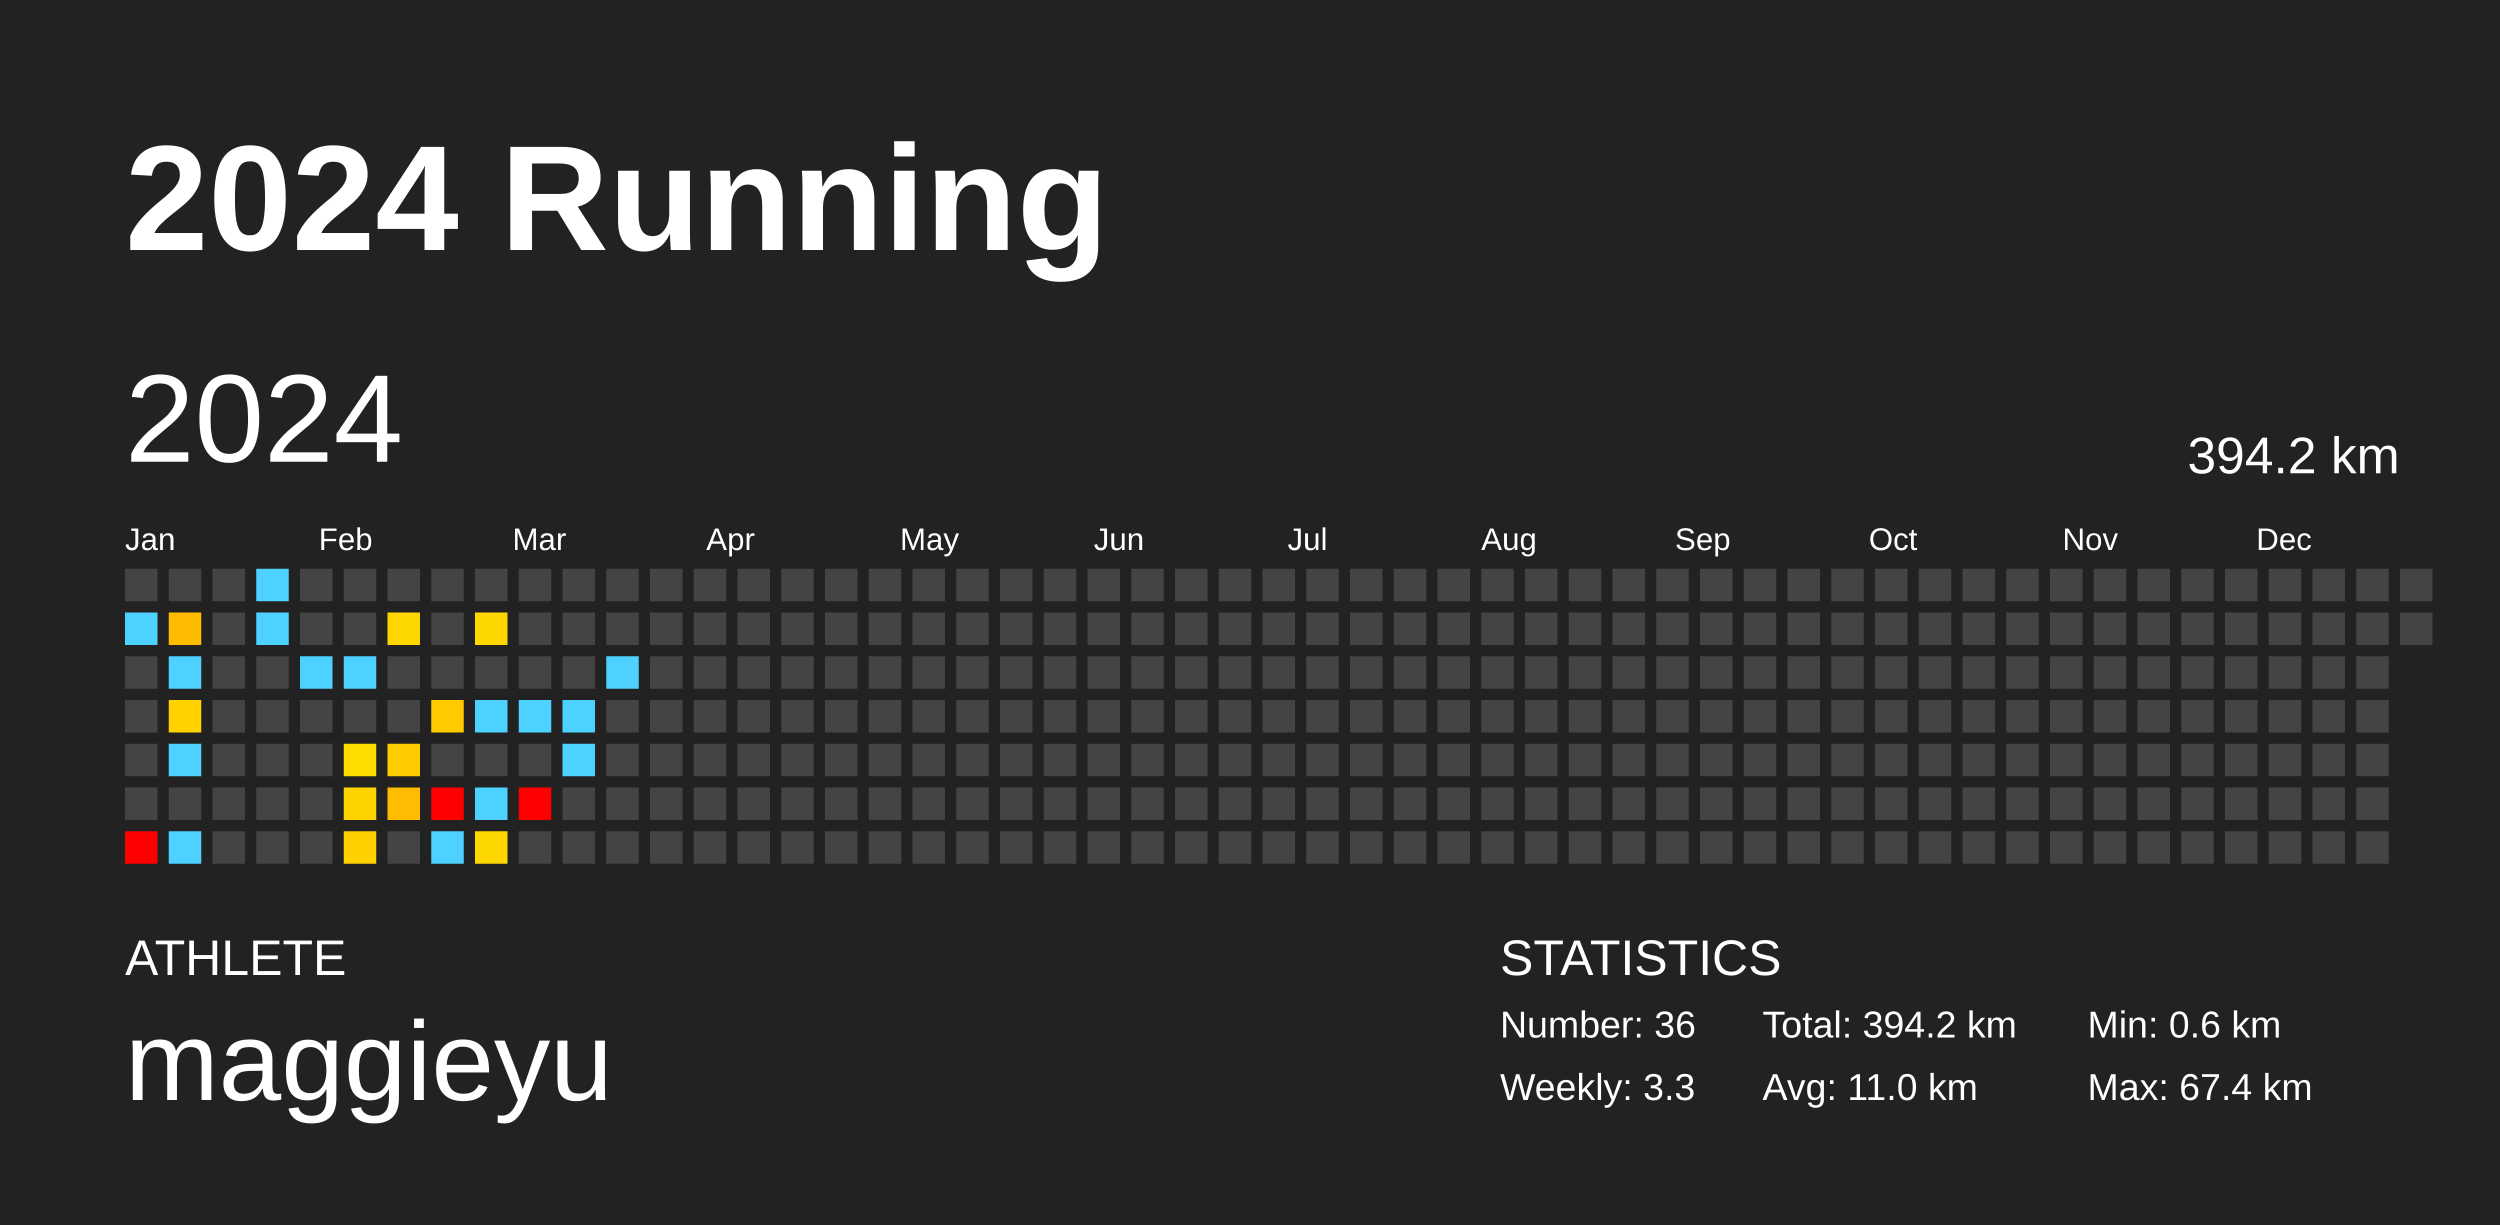
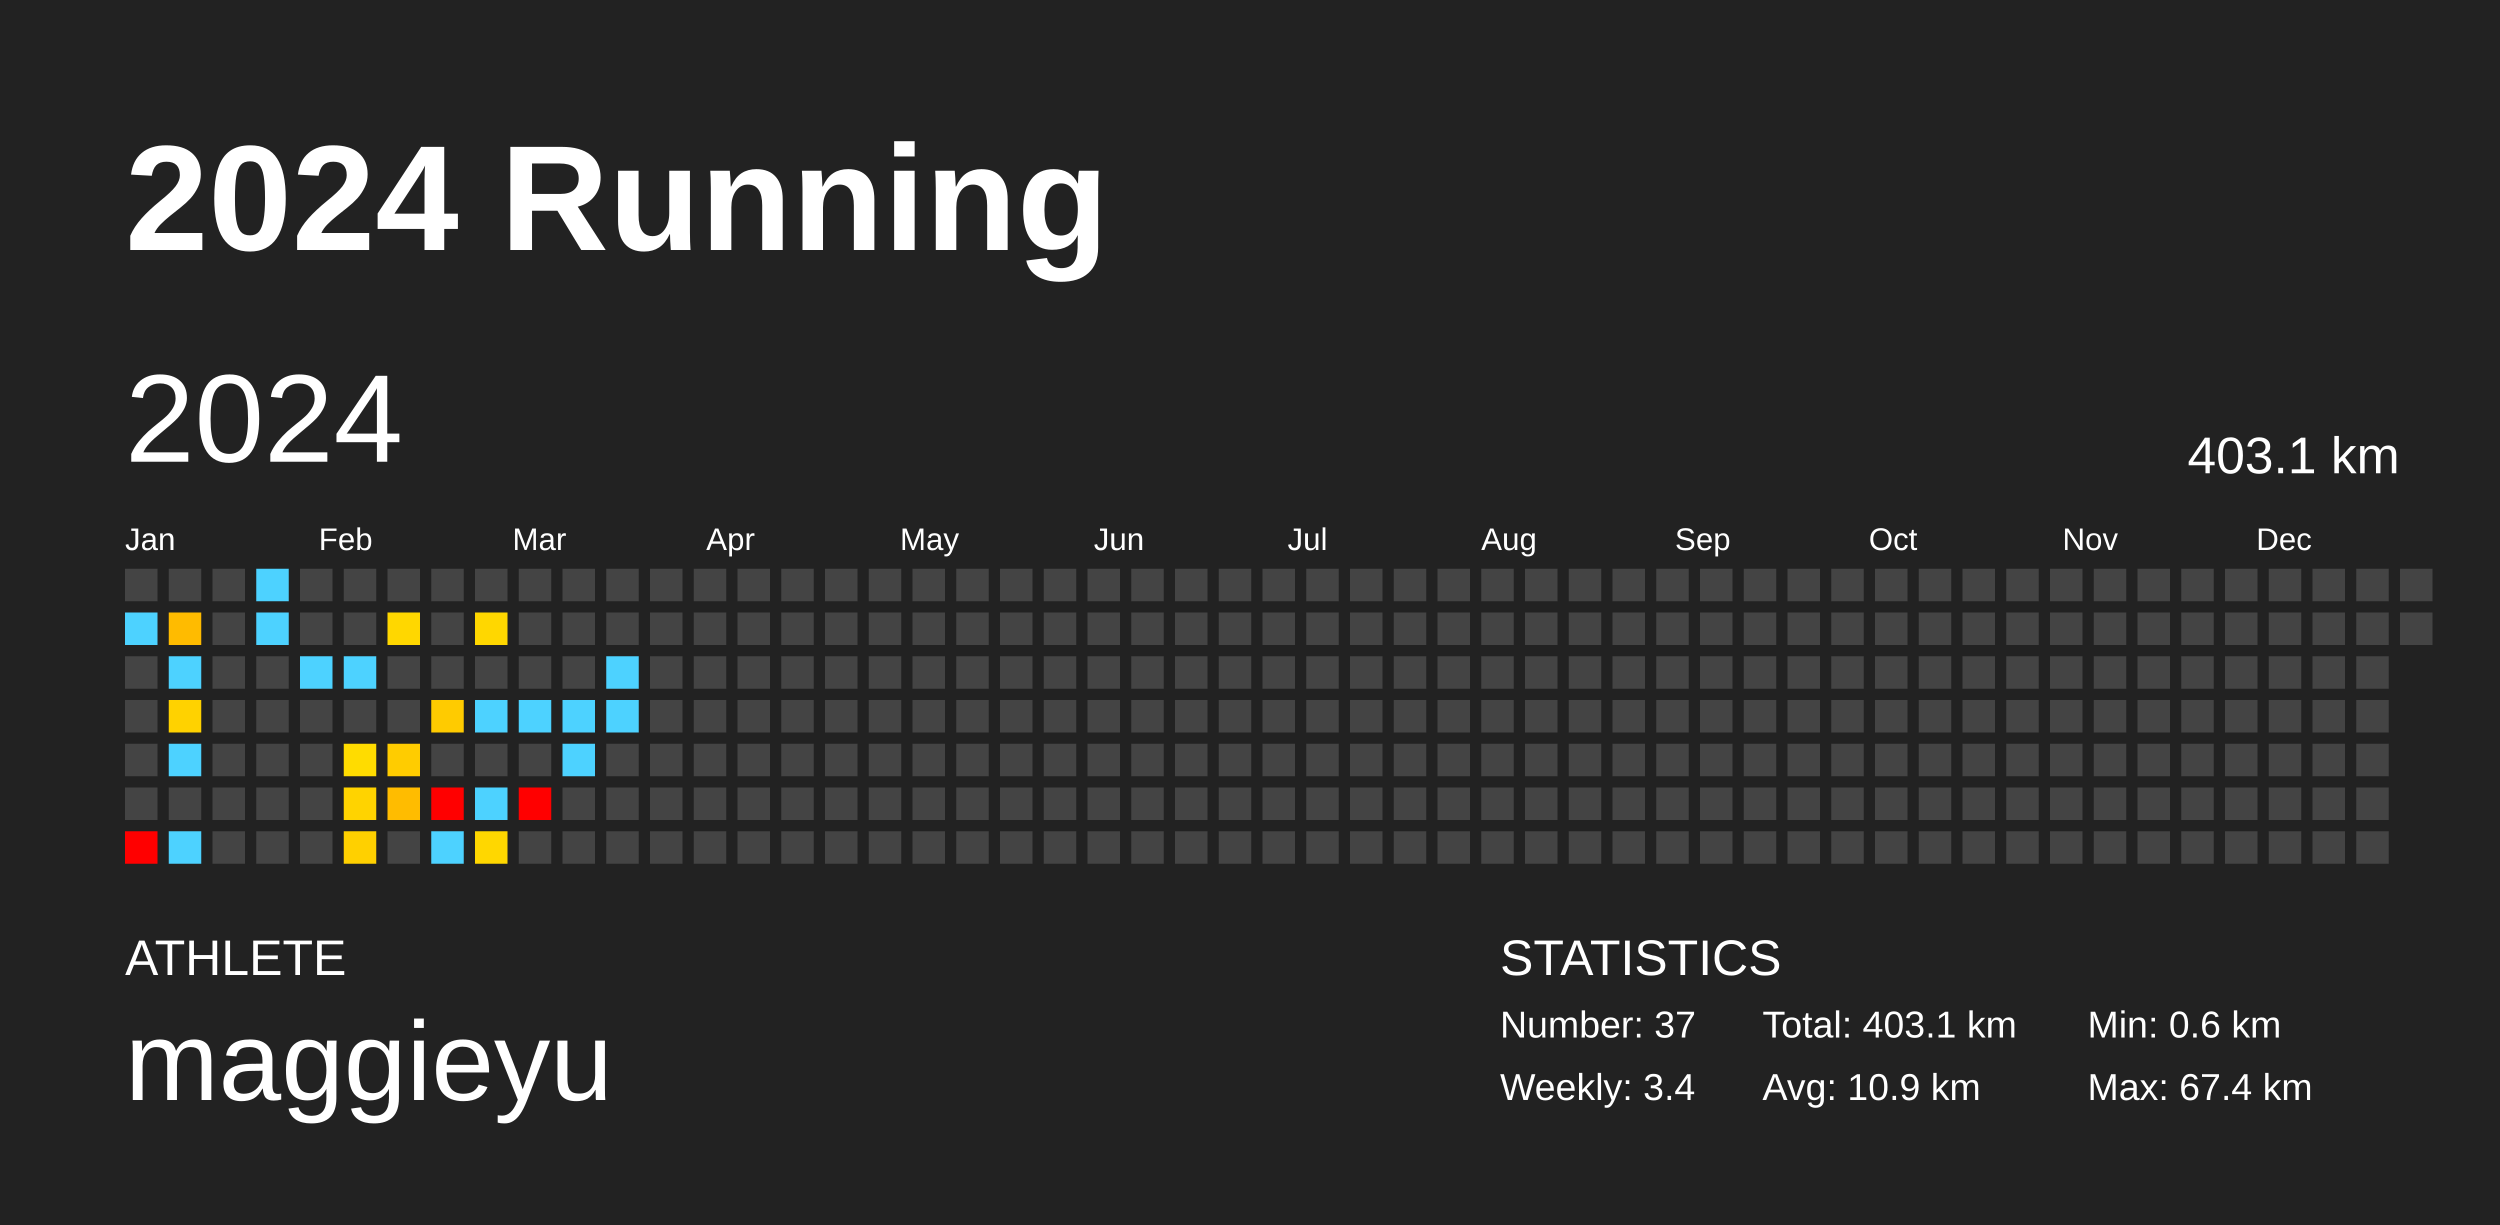
<svg xmlns="http://www.w3.org/2000/svg" baseProfile="full" height="98mm" version="1.1" viewBox="0,0,200,98" width="200mm">
  <defs />
  <rect fill="#222222" height="98" width="200" x="0" y="0" />
  <text fill="#FFFFFF" style="font-size:12px; font-family:Arial; font-weight:bold;" x="10" y="20">2024 Running</text>
  <text fill="#FFFFFF" style="font-size:4px; font-family:Arial" x="10" y="78">ATHLETE</text>
  <text fill="#FFFFFF" style="font-size:9px; font-family:Arial" x="10" y="88">maggieyu</text>
  <text fill="#FFFFFF" style="font-size:4px; font-family:Arial" x="120" y="78">STATISTICS</text>
-   <text fill="#FFFFFF" style="font-size:3px; font-family:Arial" x="120" y="83">Number: 36</text>
-   <text fill="#FFFFFF" style="font-size:3px; font-family:Arial" x="120" y="88">Weekly: 3.3</text>
-   <text fill="#FFFFFF" style="font-size:3px; font-family:Arial" x="141" y="83">Total: 394.2 km</text>
-   <text fill="#FFFFFF" style="font-size:3px; font-family:Arial" x="141" y="88">Avg: 11.0 km</text>
+   <text fill="#FFFFFF" style="font-size:3px; font-family:Arial" x="120" y="83">Number: 37</text>
+   <text fill="#FFFFFF" style="font-size:3px; font-family:Arial" x="120" y="88">Weekly: 3.4</text>
+   <text fill="#FFFFFF" style="font-size:3px; font-family:Arial" x="141" y="83">Total: 403.1 km</text>
+   <text fill="#FFFFFF" style="font-size:3px; font-family:Arial" x="141" y="88">Avg: 10.9 km</text>
  <text fill="#FFFFFF" style="font-size:3px; font-family:Arial" x="167" y="83">Min: 0.6 km</text>
  <text fill="#FFFFFF" style="font-size:3px; font-family:Arial" x="167" y="88">Max: 67.4 km</text>
  <text dominant-baseline="hanging" fill="#FFFFFF" style="font-size:10.0px; font-family:Arial;" x="10" y="30">2024</text>
-   <text dominant-baseline="hanging" fill="#FFFFFF" style="font-size:4.125px; font-family:Arial;" x="175" y="35">394.2 km</text>
+   <text dominant-baseline="hanging" fill="#FFFFFF" style="font-size:4.125px; font-family:Arial;" x="175" y="35">403.1 km</text>
  <text fill="#FFFFFF" style="font-size:2.5px; font-family:Arial" x="10.0" y="44">Jan</text>
  <text fill="#FFFFFF" style="font-size:2.5px; font-family:Arial" x="25.5" y="44">Feb</text>
  <text fill="#FFFFFF" style="font-size:2.5px; font-family:Arial" x="41.0" y="44">Mar</text>
  <text fill="#FFFFFF" style="font-size:2.5px; font-family:Arial" x="56.5" y="44">Apr</text>
  <text fill="#FFFFFF" style="font-size:2.5px; font-family:Arial" x="72.0" y="44">May</text>
  <text fill="#FFFFFF" style="font-size:2.5px; font-family:Arial" x="87.5" y="44">Jun</text>
  <text fill="#FFFFFF" style="font-size:2.5px; font-family:Arial" x="103.0" y="44">Jul</text>
  <text fill="#FFFFFF" style="font-size:2.5px; font-family:Arial" x="118.5" y="44">Aug</text>
  <text fill="#FFFFFF" style="font-size:2.5px; font-family:Arial" x="134.0" y="44">Sep</text>
  <text fill="#FFFFFF" style="font-size:2.5px; font-family:Arial" x="149.5" y="44">Oct</text>
  <text fill="#FFFFFF" style="font-size:2.5px; font-family:Arial" x="165.0" y="44">Nov</text>
  <text fill="#FFFFFF" style="font-size:2.5px; font-family:Arial" x="180.5" y="44">Dec</text>
  <rect fill="#444444" height="2.6" width="2.6" x="10.0" y="45.5" />
  <rect fill="#4dd2ff" height="2.6" width="2.6" x="10.0" y="49.0" />
  <rect fill="#444444" height="2.6" width="2.6" x="10.0" y="52.5" />
  <rect fill="#444444" height="2.6" width="2.6" x="10.0" y="56.0" />
  <rect fill="#444444" height="2.6" width="2.6" x="10.0" y="59.5" />
  <rect fill="#444444" height="2.6" width="2.6" x="10.0" y="63.0" />
  <rect fill="red" height="2.6" width="2.6" x="10.0" y="66.5" />
  <rect fill="#444444" height="2.6" width="2.6" x="13.5" y="45.5" />
  <rect fill="#ffbb00" height="2.6" width="2.6" x="13.5" y="49.0" />
  <rect fill="#4dd2ff" height="2.6" width="2.6" x="13.5" y="52.5" />
  <rect fill="#ffd200" height="2.6" width="2.6" x="13.5" y="56.0" />
  <rect fill="#4dd2ff" height="2.6" width="2.6" x="13.5" y="59.5" />
  <rect fill="#444444" height="2.6" width="2.6" x="13.5" y="63.0" />
  <rect fill="#4dd2ff" height="2.6" width="2.6" x="13.5" y="66.5" />
  <rect fill="#444444" height="2.6" width="2.6" x="17.0" y="45.5" />
  <rect fill="#444444" height="2.6" width="2.6" x="17.0" y="49.0" />
  <rect fill="#444444" height="2.6" width="2.6" x="17.0" y="52.5" />
  <rect fill="#444444" height="2.6" width="2.6" x="17.0" y="56.0" />
  <rect fill="#444444" height="2.6" width="2.6" x="17.0" y="59.5" />
  <rect fill="#444444" height="2.6" width="2.6" x="17.0" y="63.0" />
  <rect fill="#444444" height="2.6" width="2.6" x="17.0" y="66.5" />
  <rect fill="#4dd2ff" height="2.6" width="2.6" x="20.5" y="45.5" />
  <rect fill="#4dd2ff" height="2.6" width="2.6" x="20.5" y="49.0" />
  <rect fill="#444444" height="2.6" width="2.6" x="20.5" y="52.5" />
  <rect fill="#444444" height="2.6" width="2.6" x="20.5" y="56.0" />
  <rect fill="#444444" height="2.6" width="2.6" x="20.5" y="59.5" />
  <rect fill="#444444" height="2.6" width="2.6" x="20.5" y="63.0" />
  <rect fill="#444444" height="2.6" width="2.6" x="20.5" y="66.5" />
  <rect fill="#444444" height="2.6" width="2.6" x="24.0" y="45.5" />
  <rect fill="#444444" height="2.6" width="2.6" x="24.0" y="49.0" />
  <rect fill="#4dd2ff" height="2.6" width="2.6" x="24.0" y="52.5" />
  <rect fill="#444444" height="2.6" width="2.6" x="24.0" y="56.0" />
  <rect fill="#444444" height="2.6" width="2.6" x="24.0" y="59.5" />
  <rect fill="#444444" height="2.6" width="2.6" x="24.0" y="63.0" />
  <rect fill="#444444" height="2.6" width="2.6" x="24.0" y="66.5" />
  <rect fill="#444444" height="2.6" width="2.6" x="27.5" y="45.5" />
  <rect fill="#444444" height="2.6" width="2.6" x="27.5" y="49.0" />
  <rect fill="#4dd2ff" height="2.6" width="2.6" x="27.5" y="52.5" />
  <rect fill="#444444" height="2.6" width="2.6" x="27.5" y="56.0" />
  <rect fill="#ffdc00" height="2.6" width="2.6" x="27.5" y="59.5" />
  <rect fill="#ffd300" height="2.6" width="2.6" x="27.5" y="63.0" />
  <rect fill="#ffd000" height="2.6" width="2.6" x="27.5" y="66.5" />
  <rect fill="#444444" height="2.6" width="2.6" x="31.0" y="45.5" />
  <rect fill="#ffd700" height="2.6" width="2.6" x="31.0" y="49.0" />
  <rect fill="#444444" height="2.6" width="2.6" x="31.0" y="52.5" />
  <rect fill="#444444" height="2.6" width="2.6" x="31.0" y="56.0" />
  <rect fill="#ffcc00" height="2.6" width="2.6" x="31.0" y="59.5" />
  <rect fill="#ffbc00" height="2.6" width="2.6" x="31.0" y="63.0" />
  <rect fill="#444444" height="2.6" width="2.6" x="31.0" y="66.5" />
  <rect fill="#444444" height="2.6" width="2.6" x="34.5" y="45.5" />
  <rect fill="#444444" height="2.6" width="2.6" x="34.5" y="49.0" />
  <rect fill="#444444" height="2.6" width="2.6" x="34.5" y="52.5" />
  <rect fill="#ffcb00" height="2.6" width="2.6" x="34.5" y="56.0" />
  <rect fill="#444444" height="2.6" width="2.6" x="34.5" y="59.5" />
  <rect fill="red" height="2.6" width="2.6" x="34.5" y="63.0" />
  <rect fill="#4dd2ff" height="2.6" width="2.6" x="34.5" y="66.5" />
  <rect fill="#444444" height="2.6" width="2.6" x="38.0" y="45.5" />
  <rect fill="#ffd700" height="2.6" width="2.6" x="38.0" y="49.0" />
  <rect fill="#444444" height="2.6" width="2.6" x="38.0" y="52.5" />
  <rect fill="#4dd2ff" height="2.6" width="2.6" x="38.0" y="56.0" />
  <rect fill="#444444" height="2.6" width="2.6" x="38.0" y="59.5" />
  <rect fill="#4dd2ff" height="2.6" width="2.6" x="38.0" y="63.0" />
  <rect fill="#ffd700" height="2.6" width="2.6" x="38.0" y="66.5" />
  <rect fill="#444444" height="2.6" width="2.6" x="41.5" y="45.5" />
  <rect fill="#444444" height="2.6" width="2.6" x="41.5" y="49.0" />
  <rect fill="#444444" height="2.6" width="2.6" x="41.5" y="52.5" />
  <rect fill="#4dd2ff" height="2.6" width="2.6" x="41.5" y="56.0" />
  <rect fill="#444444" height="2.6" width="2.6" x="41.5" y="59.5" />
  <rect fill="red" height="2.6" width="2.6" x="41.5" y="63.0" />
  <rect fill="#444444" height="2.6" width="2.6" x="41.5" y="66.5" />
  <rect fill="#444444" height="2.6" width="2.6" x="45.0" y="45.5" />
  <rect fill="#444444" height="2.6" width="2.6" x="45.0" y="49.0" />
  <rect fill="#444444" height="2.6" width="2.6" x="45.0" y="52.5" />
  <rect fill="#4dd2ff" height="2.6" width="2.6" x="45.0" y="56.0" />
  <rect fill="#4dd2ff" height="2.6" width="2.6" x="45.0" y="59.5" />
  <rect fill="#444444" height="2.6" width="2.6" x="45.0" y="63.0" />
  <rect fill="#444444" height="2.6" width="2.6" x="45.0" y="66.5" />
  <rect fill="#444444" height="2.6" width="2.6" x="48.5" y="45.5" />
  <rect fill="#444444" height="2.6" width="2.6" x="48.5" y="49.0" />
  <rect fill="#4dd2ff" height="2.6" width="2.6" x="48.5" y="52.5" />
-   <rect fill="#444444" height="2.6" width="2.6" x="48.5" y="56.0" />
+   <rect fill="#4dd2ff" height="2.6" width="2.6" x="48.5" y="56.0" />
  <rect fill="#444444" height="2.6" width="2.6" x="48.5" y="59.5" />
  <rect fill="#444444" height="2.6" width="2.6" x="48.5" y="63.0" />
  <rect fill="#444444" height="2.6" width="2.6" x="48.5" y="66.5" />
  <rect fill="#444444" height="2.6" width="2.6" x="52.0" y="45.5" />
  <rect fill="#444444" height="2.6" width="2.6" x="52.0" y="49.0" />
  <rect fill="#444444" height="2.6" width="2.6" x="52.0" y="52.5" />
  <rect fill="#444444" height="2.6" width="2.6" x="52.0" y="56.0" />
  <rect fill="#444444" height="2.6" width="2.6" x="52.0" y="59.5" />
  <rect fill="#444444" height="2.6" width="2.6" x="52.0" y="63.0" />
  <rect fill="#444444" height="2.6" width="2.6" x="52.0" y="66.5" />
  <rect fill="#444444" height="2.6" width="2.6" x="55.5" y="45.5" />
  <rect fill="#444444" height="2.6" width="2.6" x="55.5" y="49.0" />
  <rect fill="#444444" height="2.6" width="2.6" x="55.5" y="52.5" />
  <rect fill="#444444" height="2.6" width="2.6" x="55.5" y="56.0" />
  <rect fill="#444444" height="2.6" width="2.6" x="55.5" y="59.5" />
  <rect fill="#444444" height="2.6" width="2.6" x="55.5" y="63.0" />
  <rect fill="#444444" height="2.6" width="2.6" x="55.5" y="66.5" />
  <rect fill="#444444" height="2.6" width="2.6" x="59.0" y="45.5" />
  <rect fill="#444444" height="2.6" width="2.6" x="59.0" y="49.0" />
  <rect fill="#444444" height="2.6" width="2.6" x="59.0" y="52.5" />
  <rect fill="#444444" height="2.6" width="2.6" x="59.0" y="56.0" />
  <rect fill="#444444" height="2.6" width="2.6" x="59.0" y="59.5" />
  <rect fill="#444444" height="2.6" width="2.6" x="59.0" y="63.0" />
  <rect fill="#444444" height="2.6" width="2.6" x="59.0" y="66.5" />
  <rect fill="#444444" height="2.6" width="2.6" x="62.5" y="45.5" />
  <rect fill="#444444" height="2.6" width="2.6" x="62.5" y="49.0" />
  <rect fill="#444444" height="2.6" width="2.6" x="62.5" y="52.5" />
  <rect fill="#444444" height="2.6" width="2.6" x="62.5" y="56.0" />
  <rect fill="#444444" height="2.6" width="2.6" x="62.5" y="59.5" />
  <rect fill="#444444" height="2.6" width="2.6" x="62.5" y="63.0" />
  <rect fill="#444444" height="2.6" width="2.6" x="62.5" y="66.5" />
  <rect fill="#444444" height="2.6" width="2.6" x="66.0" y="45.5" />
  <rect fill="#444444" height="2.6" width="2.6" x="66.0" y="49.0" />
  <rect fill="#444444" height="2.6" width="2.6" x="66.0" y="52.5" />
  <rect fill="#444444" height="2.6" width="2.6" x="66.0" y="56.0" />
  <rect fill="#444444" height="2.6" width="2.6" x="66.0" y="59.5" />
  <rect fill="#444444" height="2.6" width="2.6" x="66.0" y="63.0" />
  <rect fill="#444444" height="2.6" width="2.6" x="66.0" y="66.5" />
  <rect fill="#444444" height="2.6" width="2.6" x="69.5" y="45.5" />
  <rect fill="#444444" height="2.6" width="2.6" x="69.5" y="49.0" />
  <rect fill="#444444" height="2.6" width="2.6" x="69.5" y="52.5" />
  <rect fill="#444444" height="2.6" width="2.6" x="69.5" y="56.0" />
  <rect fill="#444444" height="2.6" width="2.6" x="69.5" y="59.5" />
  <rect fill="#444444" height="2.6" width="2.6" x="69.5" y="63.0" />
  <rect fill="#444444" height="2.6" width="2.6" x="69.5" y="66.5" />
  <rect fill="#444444" height="2.6" width="2.6" x="73.0" y="45.5" />
  <rect fill="#444444" height="2.6" width="2.6" x="73.0" y="49.0" />
  <rect fill="#444444" height="2.6" width="2.6" x="73.0" y="52.5" />
  <rect fill="#444444" height="2.6" width="2.6" x="73.0" y="56.0" />
  <rect fill="#444444" height="2.6" width="2.6" x="73.0" y="59.5" />
  <rect fill="#444444" height="2.6" width="2.6" x="73.0" y="63.0" />
  <rect fill="#444444" height="2.6" width="2.6" x="73.0" y="66.5" />
  <rect fill="#444444" height="2.6" width="2.6" x="76.5" y="45.5" />
  <rect fill="#444444" height="2.6" width="2.6" x="76.5" y="49.0" />
  <rect fill="#444444" height="2.6" width="2.6" x="76.5" y="52.5" />
  <rect fill="#444444" height="2.6" width="2.6" x="76.5" y="56.0" />
  <rect fill="#444444" height="2.6" width="2.6" x="76.5" y="59.5" />
  <rect fill="#444444" height="2.6" width="2.6" x="76.5" y="63.0" />
  <rect fill="#444444" height="2.6" width="2.6" x="76.5" y="66.5" />
  <rect fill="#444444" height="2.6" width="2.6" x="80.0" y="45.5" />
  <rect fill="#444444" height="2.6" width="2.6" x="80.0" y="49.0" />
  <rect fill="#444444" height="2.6" width="2.6" x="80.0" y="52.5" />
  <rect fill="#444444" height="2.6" width="2.6" x="80.0" y="56.0" />
  <rect fill="#444444" height="2.6" width="2.6" x="80.0" y="59.5" />
  <rect fill="#444444" height="2.6" width="2.6" x="80.0" y="63.0" />
  <rect fill="#444444" height="2.6" width="2.6" x="80.0" y="66.5" />
  <rect fill="#444444" height="2.6" width="2.6" x="83.5" y="45.5" />
  <rect fill="#444444" height="2.6" width="2.6" x="83.5" y="49.0" />
  <rect fill="#444444" height="2.6" width="2.6" x="83.5" y="52.5" />
  <rect fill="#444444" height="2.6" width="2.6" x="83.5" y="56.0" />
  <rect fill="#444444" height="2.6" width="2.6" x="83.5" y="59.5" />
  <rect fill="#444444" height="2.6" width="2.6" x="83.5" y="63.0" />
  <rect fill="#444444" height="2.6" width="2.6" x="83.5" y="66.5" />
  <rect fill="#444444" height="2.6" width="2.6" x="87.0" y="45.5" />
  <rect fill="#444444" height="2.6" width="2.6" x="87.0" y="49.0" />
  <rect fill="#444444" height="2.6" width="2.6" x="87.0" y="52.5" />
  <rect fill="#444444" height="2.6" width="2.6" x="87.0" y="56.0" />
  <rect fill="#444444" height="2.6" width="2.6" x="87.0" y="59.5" />
  <rect fill="#444444" height="2.6" width="2.6" x="87.0" y="63.0" />
  <rect fill="#444444" height="2.6" width="2.6" x="87.0" y="66.5" />
  <rect fill="#444444" height="2.6" width="2.6" x="90.5" y="45.5" />
  <rect fill="#444444" height="2.6" width="2.6" x="90.5" y="49.0" />
  <rect fill="#444444" height="2.6" width="2.6" x="90.5" y="52.5" />
  <rect fill="#444444" height="2.6" width="2.6" x="90.5" y="56.0" />
  <rect fill="#444444" height="2.6" width="2.6" x="90.5" y="59.5" />
  <rect fill="#444444" height="2.6" width="2.6" x="90.5" y="63.0" />
  <rect fill="#444444" height="2.6" width="2.6" x="90.5" y="66.5" />
  <rect fill="#444444" height="2.6" width="2.6" x="94.0" y="45.5" />
  <rect fill="#444444" height="2.6" width="2.6" x="94.0" y="49.0" />
  <rect fill="#444444" height="2.6" width="2.6" x="94.0" y="52.5" />
  <rect fill="#444444" height="2.6" width="2.6" x="94.0" y="56.0" />
  <rect fill="#444444" height="2.6" width="2.6" x="94.0" y="59.5" />
  <rect fill="#444444" height="2.6" width="2.6" x="94.0" y="63.0" />
  <rect fill="#444444" height="2.6" width="2.6" x="94.0" y="66.5" />
  <rect fill="#444444" height="2.6" width="2.6" x="97.5" y="45.5" />
  <rect fill="#444444" height="2.6" width="2.6" x="97.5" y="49.0" />
  <rect fill="#444444" height="2.6" width="2.6" x="97.5" y="52.5" />
  <rect fill="#444444" height="2.6" width="2.6" x="97.5" y="56.0" />
  <rect fill="#444444" height="2.6" width="2.6" x="97.5" y="59.5" />
  <rect fill="#444444" height="2.6" width="2.6" x="97.5" y="63.0" />
  <rect fill="#444444" height="2.6" width="2.6" x="97.5" y="66.5" />
  <rect fill="#444444" height="2.6" width="2.6" x="101.0" y="45.5" />
  <rect fill="#444444" height="2.6" width="2.6" x="101.0" y="49.0" />
  <rect fill="#444444" height="2.6" width="2.6" x="101.0" y="52.5" />
  <rect fill="#444444" height="2.6" width="2.6" x="101.0" y="56.0" />
  <rect fill="#444444" height="2.6" width="2.6" x="101.0" y="59.5" />
  <rect fill="#444444" height="2.6" width="2.6" x="101.0" y="63.0" />
  <rect fill="#444444" height="2.6" width="2.6" x="101.0" y="66.5" />
  <rect fill="#444444" height="2.6" width="2.6" x="104.5" y="45.5" />
  <rect fill="#444444" height="2.6" width="2.6" x="104.5" y="49.0" />
  <rect fill="#444444" height="2.6" width="2.6" x="104.5" y="52.5" />
  <rect fill="#444444" height="2.6" width="2.6" x="104.5" y="56.0" />
  <rect fill="#444444" height="2.6" width="2.6" x="104.5" y="59.5" />
  <rect fill="#444444" height="2.6" width="2.6" x="104.5" y="63.0" />
  <rect fill="#444444" height="2.6" width="2.6" x="104.5" y="66.5" />
  <rect fill="#444444" height="2.6" width="2.6" x="108.0" y="45.5" />
  <rect fill="#444444" height="2.6" width="2.6" x="108.0" y="49.0" />
  <rect fill="#444444" height="2.6" width="2.6" x="108.0" y="52.5" />
  <rect fill="#444444" height="2.6" width="2.6" x="108.0" y="56.0" />
  <rect fill="#444444" height="2.6" width="2.6" x="108.0" y="59.5" />
  <rect fill="#444444" height="2.6" width="2.6" x="108.0" y="63.0" />
  <rect fill="#444444" height="2.6" width="2.6" x="108.0" y="66.5" />
  <rect fill="#444444" height="2.6" width="2.6" x="111.5" y="45.5" />
  <rect fill="#444444" height="2.6" width="2.6" x="111.5" y="49.0" />
  <rect fill="#444444" height="2.6" width="2.6" x="111.5" y="52.5" />
  <rect fill="#444444" height="2.6" width="2.6" x="111.5" y="56.0" />
  <rect fill="#444444" height="2.6" width="2.6" x="111.5" y="59.5" />
  <rect fill="#444444" height="2.6" width="2.6" x="111.5" y="63.0" />
  <rect fill="#444444" height="2.6" width="2.6" x="111.5" y="66.5" />
  <rect fill="#444444" height="2.6" width="2.6" x="115.0" y="45.5" />
  <rect fill="#444444" height="2.6" width="2.6" x="115.0" y="49.0" />
  <rect fill="#444444" height="2.6" width="2.6" x="115.0" y="52.5" />
  <rect fill="#444444" height="2.6" width="2.6" x="115.0" y="56.0" />
  <rect fill="#444444" height="2.6" width="2.6" x="115.0" y="59.5" />
  <rect fill="#444444" height="2.6" width="2.6" x="115.0" y="63.0" />
  <rect fill="#444444" height="2.6" width="2.6" x="115.0" y="66.5" />
  <rect fill="#444444" height="2.6" width="2.6" x="118.5" y="45.5" />
  <rect fill="#444444" height="2.6" width="2.6" x="118.5" y="49.0" />
  <rect fill="#444444" height="2.6" width="2.6" x="118.5" y="52.5" />
  <rect fill="#444444" height="2.6" width="2.6" x="118.5" y="56.0" />
  <rect fill="#444444" height="2.6" width="2.6" x="118.5" y="59.5" />
  <rect fill="#444444" height="2.6" width="2.6" x="118.5" y="63.0" />
  <rect fill="#444444" height="2.6" width="2.6" x="118.5" y="66.5" />
  <rect fill="#444444" height="2.6" width="2.6" x="122.0" y="45.5" />
  <rect fill="#444444" height="2.6" width="2.6" x="122.0" y="49.0" />
  <rect fill="#444444" height="2.6" width="2.6" x="122.0" y="52.5" />
  <rect fill="#444444" height="2.6" width="2.6" x="122.0" y="56.0" />
  <rect fill="#444444" height="2.6" width="2.6" x="122.0" y="59.5" />
  <rect fill="#444444" height="2.6" width="2.6" x="122.0" y="63.0" />
  <rect fill="#444444" height="2.6" width="2.6" x="122.0" y="66.5" />
  <rect fill="#444444" height="2.6" width="2.6" x="125.5" y="45.5" />
  <rect fill="#444444" height="2.6" width="2.6" x="125.5" y="49.0" />
  <rect fill="#444444" height="2.6" width="2.6" x="125.5" y="52.5" />
  <rect fill="#444444" height="2.6" width="2.6" x="125.5" y="56.0" />
  <rect fill="#444444" height="2.6" width="2.6" x="125.5" y="59.5" />
  <rect fill="#444444" height="2.6" width="2.6" x="125.5" y="63.0" />
  <rect fill="#444444" height="2.6" width="2.6" x="125.5" y="66.5" />
  <rect fill="#444444" height="2.6" width="2.6" x="129.0" y="45.5" />
  <rect fill="#444444" height="2.6" width="2.6" x="129.0" y="49.0" />
  <rect fill="#444444" height="2.6" width="2.6" x="129.0" y="52.5" />
  <rect fill="#444444" height="2.6" width="2.6" x="129.0" y="56.0" />
  <rect fill="#444444" height="2.6" width="2.6" x="129.0" y="59.5" />
  <rect fill="#444444" height="2.6" width="2.6" x="129.0" y="63.0" />
  <rect fill="#444444" height="2.6" width="2.6" x="129.0" y="66.5" />
  <rect fill="#444444" height="2.6" width="2.6" x="132.5" y="45.5" />
  <rect fill="#444444" height="2.6" width="2.6" x="132.5" y="49.0" />
  <rect fill="#444444" height="2.6" width="2.6" x="132.5" y="52.5" />
  <rect fill="#444444" height="2.6" width="2.6" x="132.5" y="56.0" />
  <rect fill="#444444" height="2.6" width="2.6" x="132.5" y="59.5" />
  <rect fill="#444444" height="2.6" width="2.6" x="132.5" y="63.0" />
  <rect fill="#444444" height="2.6" width="2.6" x="132.5" y="66.5" />
  <rect fill="#444444" height="2.6" width="2.6" x="136.0" y="45.5" />
  <rect fill="#444444" height="2.6" width="2.6" x="136.0" y="49.0" />
  <rect fill="#444444" height="2.6" width="2.6" x="136.0" y="52.5" />
  <rect fill="#444444" height="2.6" width="2.6" x="136.0" y="56.0" />
  <rect fill="#444444" height="2.6" width="2.6" x="136.0" y="59.5" />
  <rect fill="#444444" height="2.6" width="2.6" x="136.0" y="63.0" />
  <rect fill="#444444" height="2.6" width="2.6" x="136.0" y="66.5" />
  <rect fill="#444444" height="2.6" width="2.6" x="139.5" y="45.5" />
  <rect fill="#444444" height="2.6" width="2.6" x="139.5" y="49.0" />
  <rect fill="#444444" height="2.6" width="2.6" x="139.5" y="52.5" />
  <rect fill="#444444" height="2.6" width="2.6" x="139.5" y="56.0" />
  <rect fill="#444444" height="2.6" width="2.6" x="139.5" y="59.5" />
  <rect fill="#444444" height="2.6" width="2.6" x="139.5" y="63.0" />
  <rect fill="#444444" height="2.6" width="2.6" x="139.5" y="66.5" />
  <rect fill="#444444" height="2.6" width="2.6" x="143.0" y="45.5" />
  <rect fill="#444444" height="2.6" width="2.6" x="143.0" y="49.0" />
  <rect fill="#444444" height="2.6" width="2.6" x="143.0" y="52.5" />
  <rect fill="#444444" height="2.6" width="2.6" x="143.0" y="56.0" />
  <rect fill="#444444" height="2.6" width="2.6" x="143.0" y="59.5" />
  <rect fill="#444444" height="2.6" width="2.6" x="143.0" y="63.0" />
  <rect fill="#444444" height="2.6" width="2.6" x="143.0" y="66.5" />
  <rect fill="#444444" height="2.6" width="2.6" x="146.5" y="45.5" />
  <rect fill="#444444" height="2.6" width="2.6" x="146.5" y="49.0" />
  <rect fill="#444444" height="2.6" width="2.6" x="146.5" y="52.5" />
  <rect fill="#444444" height="2.6" width="2.6" x="146.5" y="56.0" />
  <rect fill="#444444" height="2.6" width="2.6" x="146.5" y="59.5" />
  <rect fill="#444444" height="2.6" width="2.6" x="146.5" y="63.0" />
  <rect fill="#444444" height="2.6" width="2.6" x="146.5" y="66.5" />
  <rect fill="#444444" height="2.6" width="2.6" x="150.0" y="45.5" />
  <rect fill="#444444" height="2.6" width="2.6" x="150.0" y="49.0" />
  <rect fill="#444444" height="2.6" width="2.6" x="150.0" y="52.5" />
  <rect fill="#444444" height="2.6" width="2.6" x="150.0" y="56.0" />
  <rect fill="#444444" height="2.6" width="2.6" x="150.0" y="59.5" />
  <rect fill="#444444" height="2.6" width="2.6" x="150.0" y="63.0" />
  <rect fill="#444444" height="2.6" width="2.6" x="150.0" y="66.5" />
  <rect fill="#444444" height="2.6" width="2.6" x="153.5" y="45.5" />
  <rect fill="#444444" height="2.6" width="2.6" x="153.5" y="49.0" />
  <rect fill="#444444" height="2.6" width="2.6" x="153.5" y="52.5" />
  <rect fill="#444444" height="2.6" width="2.6" x="153.5" y="56.0" />
  <rect fill="#444444" height="2.6" width="2.6" x="153.5" y="59.5" />
  <rect fill="#444444" height="2.6" width="2.6" x="153.5" y="63.0" />
  <rect fill="#444444" height="2.6" width="2.6" x="153.5" y="66.5" />
  <rect fill="#444444" height="2.6" width="2.6" x="157.0" y="45.5" />
  <rect fill="#444444" height="2.6" width="2.6" x="157.0" y="49.0" />
  <rect fill="#444444" height="2.6" width="2.6" x="157.0" y="52.5" />
  <rect fill="#444444" height="2.6" width="2.6" x="157.0" y="56.0" />
  <rect fill="#444444" height="2.6" width="2.6" x="157.0" y="59.5" />
  <rect fill="#444444" height="2.6" width="2.6" x="157.0" y="63.0" />
  <rect fill="#444444" height="2.6" width="2.6" x="157.0" y="66.5" />
  <rect fill="#444444" height="2.6" width="2.6" x="160.5" y="45.5" />
  <rect fill="#444444" height="2.6" width="2.6" x="160.5" y="49.0" />
  <rect fill="#444444" height="2.6" width="2.6" x="160.5" y="52.5" />
  <rect fill="#444444" height="2.6" width="2.6" x="160.5" y="56.0" />
  <rect fill="#444444" height="2.6" width="2.6" x="160.5" y="59.5" />
  <rect fill="#444444" height="2.6" width="2.6" x="160.5" y="63.0" />
  <rect fill="#444444" height="2.6" width="2.6" x="160.5" y="66.5" />
  <rect fill="#444444" height="2.6" width="2.6" x="164.0" y="45.5" />
  <rect fill="#444444" height="2.6" width="2.6" x="164.0" y="49.0" />
  <rect fill="#444444" height="2.6" width="2.6" x="164.0" y="52.5" />
  <rect fill="#444444" height="2.6" width="2.6" x="164.0" y="56.0" />
  <rect fill="#444444" height="2.6" width="2.6" x="164.0" y="59.5" />
  <rect fill="#444444" height="2.6" width="2.6" x="164.0" y="63.0" />
  <rect fill="#444444" height="2.6" width="2.6" x="164.0" y="66.5" />
  <rect fill="#444444" height="2.6" width="2.6" x="167.5" y="45.5" />
  <rect fill="#444444" height="2.6" width="2.6" x="167.5" y="49.0" />
  <rect fill="#444444" height="2.6" width="2.6" x="167.5" y="52.5" />
  <rect fill="#444444" height="2.6" width="2.6" x="167.5" y="56.0" />
  <rect fill="#444444" height="2.6" width="2.6" x="167.5" y="59.5" />
  <rect fill="#444444" height="2.6" width="2.6" x="167.5" y="63.0" />
  <rect fill="#444444" height="2.6" width="2.6" x="167.5" y="66.5" />
  <rect fill="#444444" height="2.6" width="2.6" x="171.0" y="45.5" />
  <rect fill="#444444" height="2.6" width="2.6" x="171.0" y="49.0" />
  <rect fill="#444444" height="2.6" width="2.6" x="171.0" y="52.5" />
  <rect fill="#444444" height="2.6" width="2.6" x="171.0" y="56.0" />
  <rect fill="#444444" height="2.6" width="2.6" x="171.0" y="59.5" />
  <rect fill="#444444" height="2.6" width="2.6" x="171.0" y="63.0" />
  <rect fill="#444444" height="2.6" width="2.6" x="171.0" y="66.5" />
  <rect fill="#444444" height="2.6" width="2.6" x="174.5" y="45.5" />
  <rect fill="#444444" height="2.6" width="2.6" x="174.5" y="49.0" />
  <rect fill="#444444" height="2.6" width="2.6" x="174.5" y="52.5" />
  <rect fill="#444444" height="2.6" width="2.6" x="174.5" y="56.0" />
  <rect fill="#444444" height="2.6" width="2.6" x="174.5" y="59.5" />
  <rect fill="#444444" height="2.6" width="2.6" x="174.5" y="63.0" />
  <rect fill="#444444" height="2.6" width="2.6" x="174.5" y="66.5" />
  <rect fill="#444444" height="2.6" width="2.6" x="178.0" y="45.5" />
  <rect fill="#444444" height="2.6" width="2.6" x="178.0" y="49.0" />
  <rect fill="#444444" height="2.6" width="2.6" x="178.0" y="52.5" />
  <rect fill="#444444" height="2.6" width="2.6" x="178.0" y="56.0" />
  <rect fill="#444444" height="2.6" width="2.6" x="178.0" y="59.5" />
  <rect fill="#444444" height="2.6" width="2.6" x="178.0" y="63.0" />
  <rect fill="#444444" height="2.6" width="2.6" x="178.0" y="66.5" />
  <rect fill="#444444" height="2.6" width="2.6" x="181.5" y="45.5" />
  <rect fill="#444444" height="2.6" width="2.6" x="181.5" y="49.0" />
  <rect fill="#444444" height="2.6" width="2.6" x="181.5" y="52.5" />
  <rect fill="#444444" height="2.6" width="2.6" x="181.5" y="56.0" />
  <rect fill="#444444" height="2.6" width="2.6" x="181.5" y="59.5" />
  <rect fill="#444444" height="2.6" width="2.6" x="181.5" y="63.0" />
  <rect fill="#444444" height="2.6" width="2.6" x="181.5" y="66.5" />
  <rect fill="#444444" height="2.6" width="2.6" x="185.0" y="45.5" />
  <rect fill="#444444" height="2.6" width="2.6" x="185.0" y="49.0" />
  <rect fill="#444444" height="2.6" width="2.6" x="185.0" y="52.5" />
  <rect fill="#444444" height="2.6" width="2.6" x="185.0" y="56.0" />
  <rect fill="#444444" height="2.6" width="2.6" x="185.0" y="59.5" />
  <rect fill="#444444" height="2.6" width="2.6" x="185.0" y="63.0" />
  <rect fill="#444444" height="2.6" width="2.6" x="185.0" y="66.5" />
  <rect fill="#444444" height="2.6" width="2.6" x="188.5" y="45.5" />
  <rect fill="#444444" height="2.6" width="2.6" x="188.5" y="49.0" />
  <rect fill="#444444" height="2.6" width="2.6" x="188.5" y="52.5" />
  <rect fill="#444444" height="2.6" width="2.6" x="188.5" y="56.0" />
  <rect fill="#444444" height="2.6" width="2.6" x="188.5" y="59.5" />
  <rect fill="#444444" height="2.6" width="2.6" x="188.5" y="63.0" />
  <rect fill="#444444" height="2.6" width="2.6" x="188.5" y="66.5" />
  <rect fill="#444444" height="2.6" width="2.6" x="192.0" y="45.5" />
  <rect fill="#444444" height="2.6" width="2.6" x="192.0" y="49.0" />
</svg>
